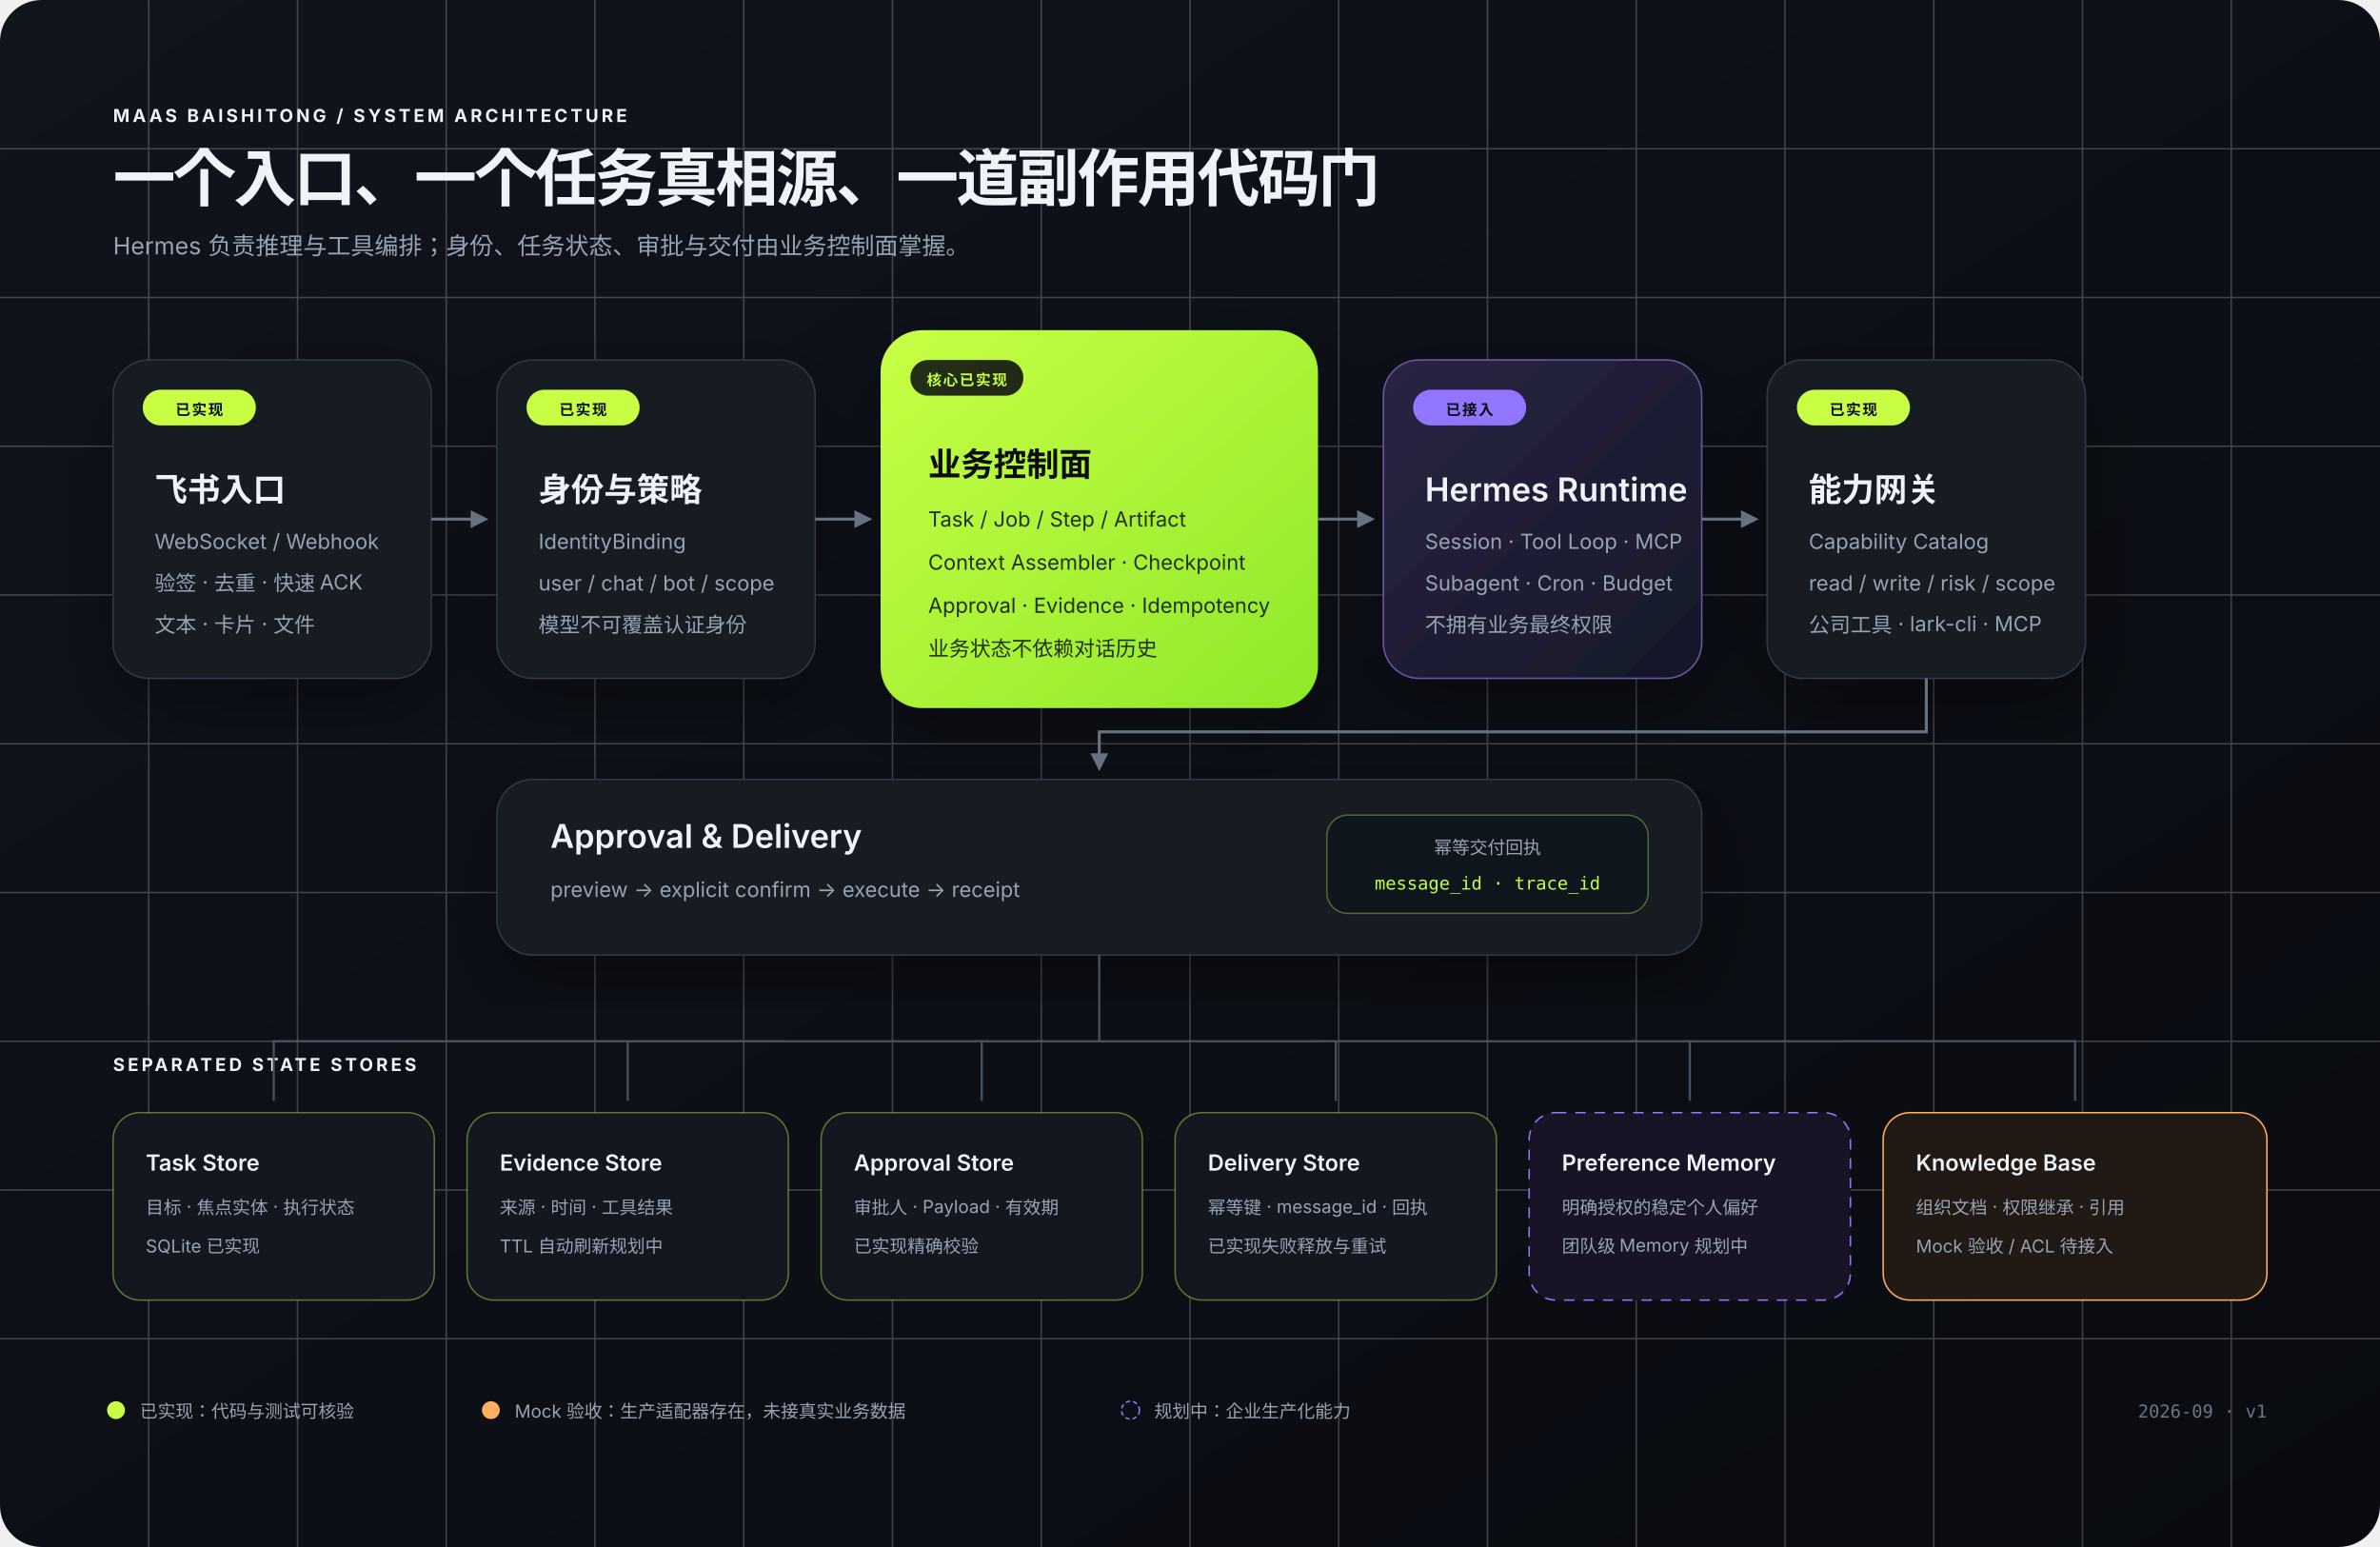
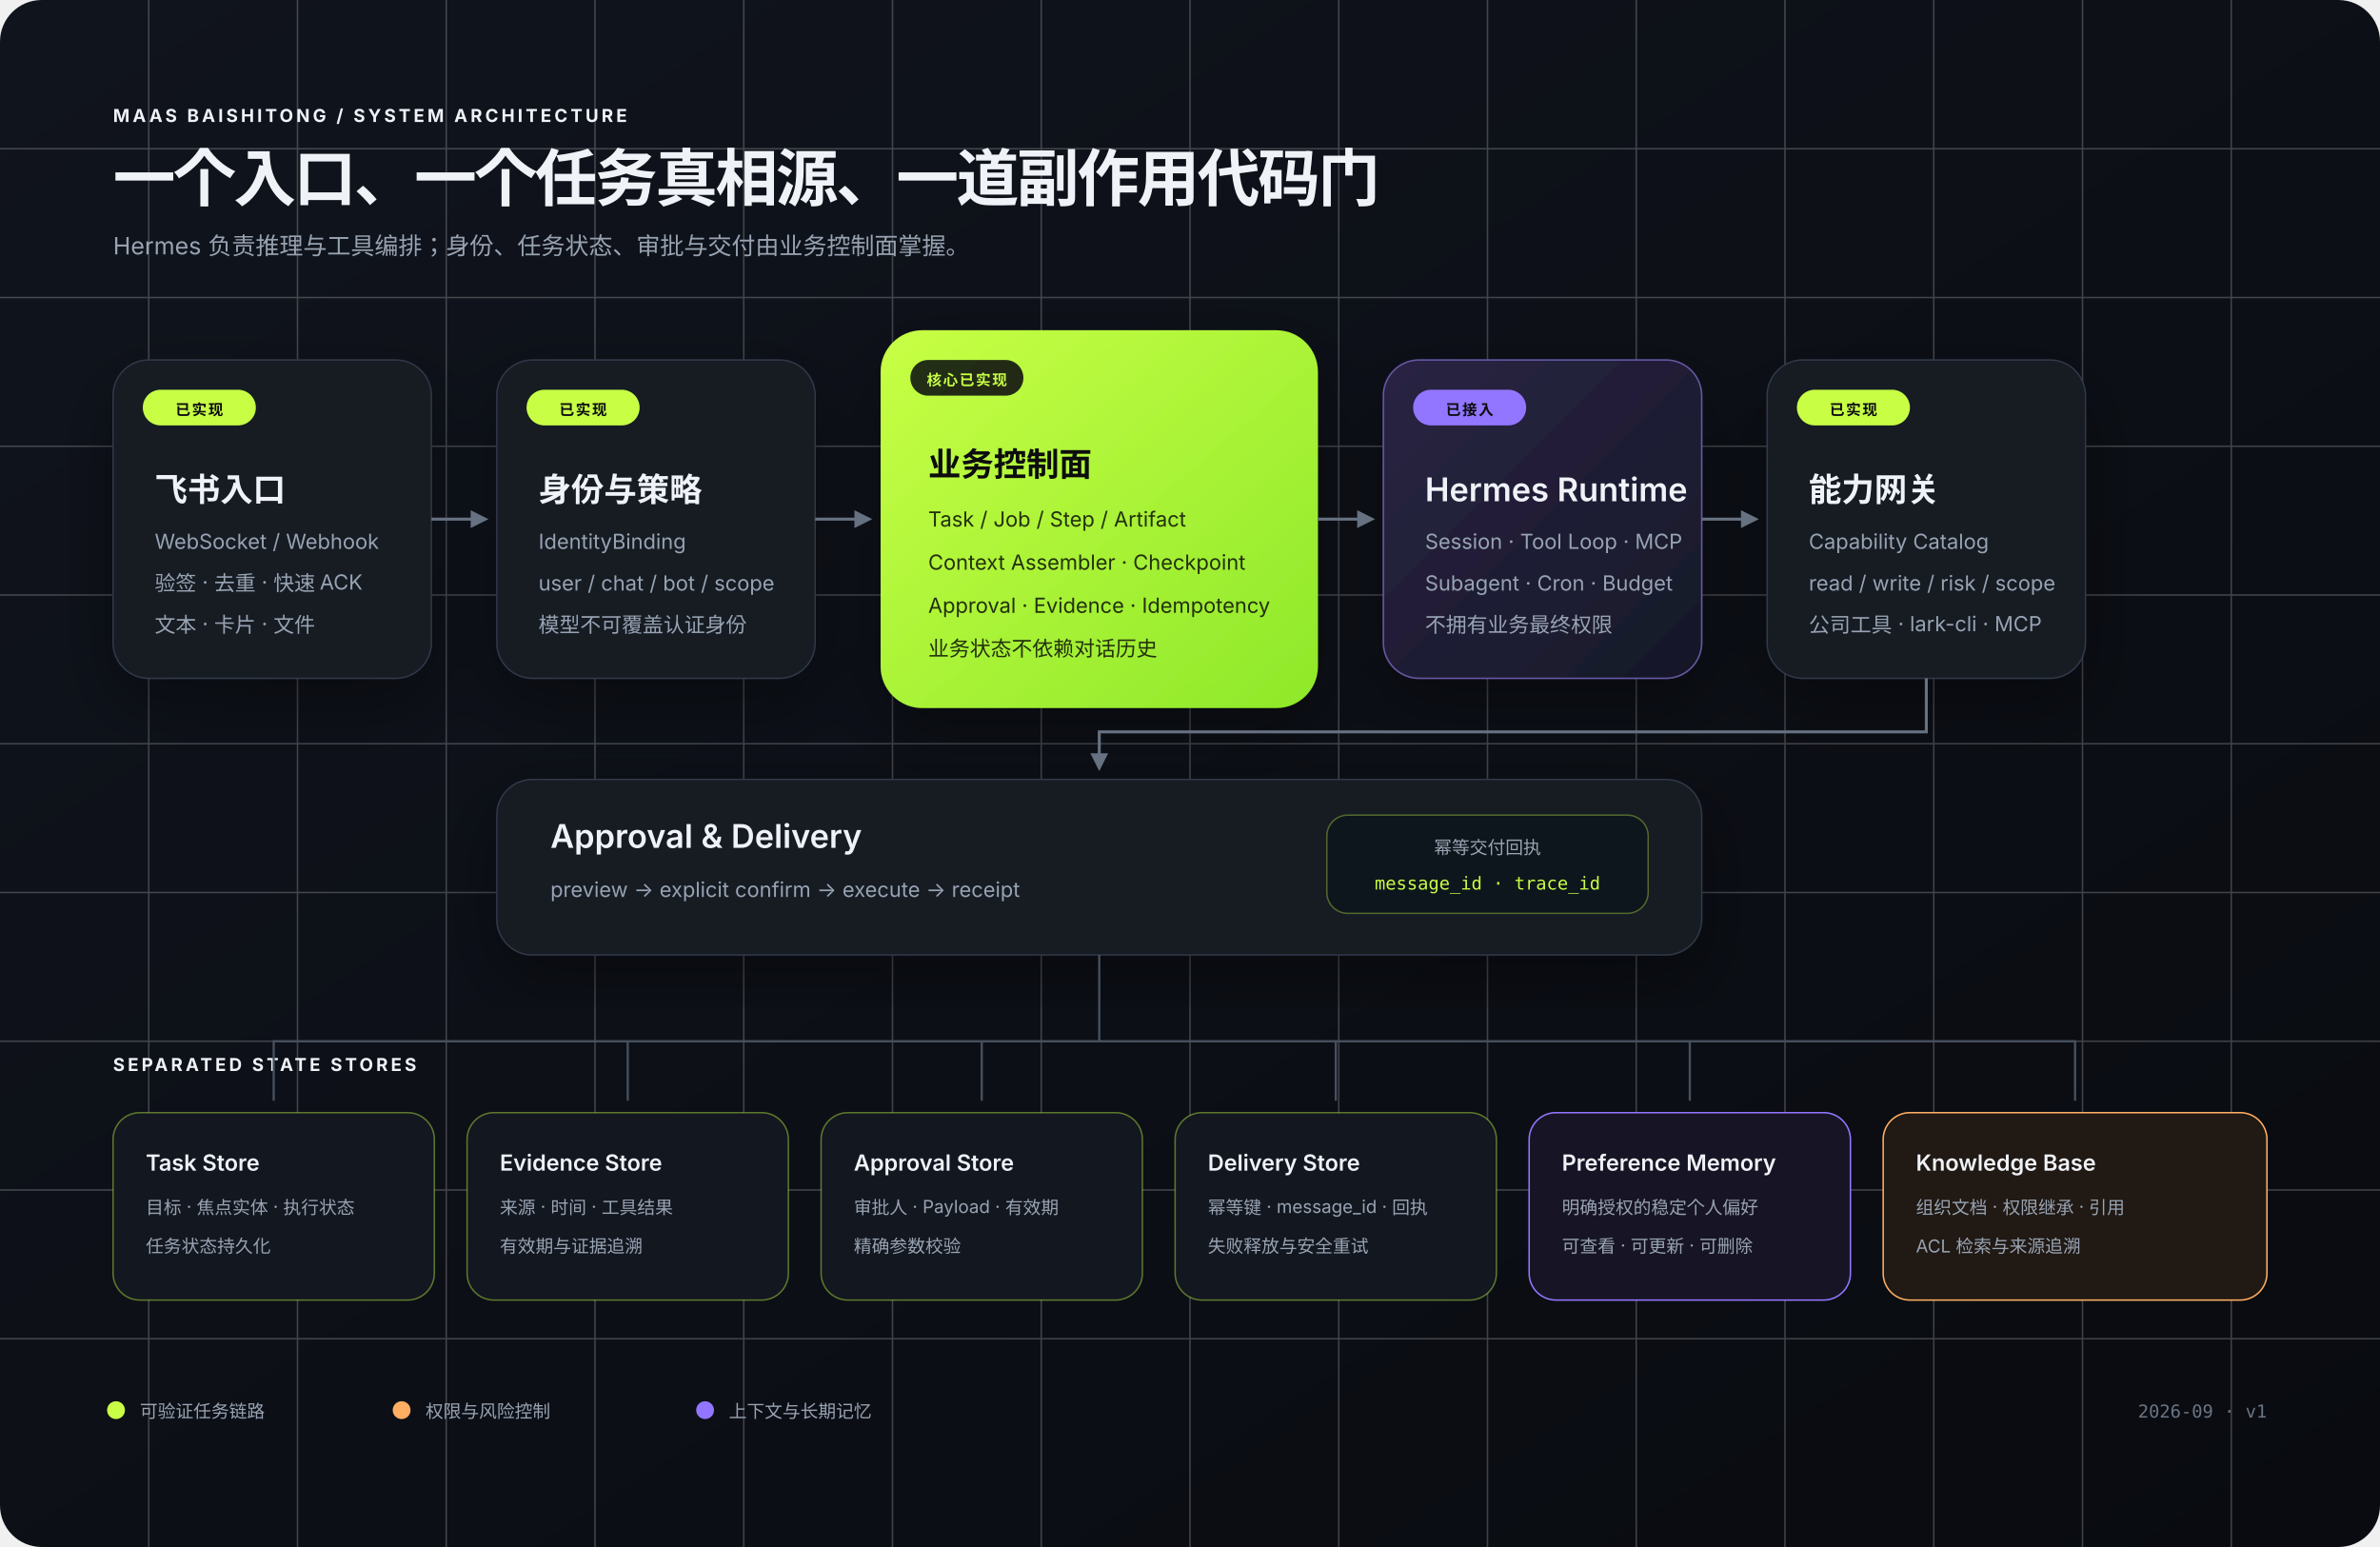
<svg xmlns="http://www.w3.org/2000/svg" width="1600" height="1040" viewBox="0 0 1600 1040" role="img" aria-labelledby="title desc">
  <defs>
    <linearGradient id="bg" x1="0" y1="0" x2="1" y2="1">
      <stop stop-color="#10141d" />
      <stop offset="1" stop-color="#090b10" />
    </linearGradient>
    <linearGradient id="control" x1="0" y1="0" x2="1" y2="1">
      <stop stop-color="#c8ff45" />
      <stop offset="1" stop-color="#8ee82a" />
    </linearGradient>
    <linearGradient id="runtime" x1="0" y1="0" x2="1" y2="1">
      <stop stop-color="#2a2444" />
      <stop offset="1" stop-color="#151827" />
    </linearGradient>
    <filter id="shadow" x="-30%" y="-30%" width="160%" height="160%">
      <feDropShadow dx="0" dy="18" stdDeviation="22" flood-color="#000" flood-opacity=".35" />
    </filter>
    <marker id="arrow" viewBox="0 0 10 10" refX="8" refY="5" markerWidth="6" markerHeight="6" orient="auto-start-reverse">
      <path d="M 0 0 L 10 5 L 0 10 z" fill="#667181" />
    </marker>
    <style>
      .t{font-family:Inter,'PingFang SC','Microsoft YaHei',sans-serif;fill:#eff2f7}.mono{font-family:Consolas,'SFMono-Regular',monospace}.muted{fill:#98a3b2}.dim{fill:#697585}.h1{font-size:42px;font-weight:600;letter-spacing:-1.5px}.sub{font-size:16px}.label{font-size:12px;font-weight:700;letter-spacing:2px}.node-title{font-size:22px;font-weight:600}.node-sub{font-size:14px}.tiny{font-size:12px}.store-title{font-size:15px;font-weight:600}.status{font-size:10px;font-weight:700;letter-spacing:1px}.line{stroke:#667181;stroke-width:2;fill:none;marker-end:url(#arrow)}
    </style>
  </defs>
  <rect width="1600" height="1040" rx="28" fill="url(#bg)" />
  <g opacity=".22" stroke="#fff" stroke-width="1">
    <path d="M0 100H1600M0 200H1600M0 300H1600M0 400H1600M0 500H1600M0 600H1600M0 700H1600M0 800H1600M0 900H1600" />
    <path d="M100 0V1040M200 0V1040M300 0V1040M400 0V1040M500 0V1040M600 0V1040M700 0V1040M800 0V1040M900 0V1040M1000 0V1040M1100 0V1040M1200 0V1040M1300 0V1040M1400 0V1040M1500 0V1040" />
  </g>
  <text x="76" y="82" class="t label" fill="#c8ff45">MAAS BAISHITONG / SYSTEM ARCHITECTURE</text>
  <text x="76" y="135" class="t h1">一个入口、一个任务真相源、一道副作用代码门</text>
  <text x="76" y="171" class="t sub muted">Hermes 负责推理与工具编排；身份、任务状态、审批与交付由业务控制面掌握。</text>
  <g class="t" filter="url(#shadow)">
    <rect x="76" y="242" width="214" height="214" rx="24" fill="#151a24" stroke="#303746" />
    <rect x="96" y="262" width="76" height="24" rx="12" fill="#c8ff45" />
    <text x="134" y="279" text-anchor="middle" class="status" fill="#0a0c10">已实现</text>
    <text x="104" y="337" class="node-title">飞书入口</text>
    <text x="104" y="369" class="node-sub muted">WebSocket / Webhook</text>
    <text x="104" y="397" class="node-sub muted">验签 · 去重 · 快速 ACK</text>
    <text x="104" y="425" class="node-sub muted">文本 · 卡片 · 文件</text>
    <rect x="334" y="242" width="214" height="214" rx="24" fill="#151a24" stroke="#303746" />
    <rect x="354" y="262" width="76" height="24" rx="12" fill="#c8ff45" />
    <text x="392" y="279" text-anchor="middle" class="status" fill="#0a0c10">已实现</text>
    <text x="362" y="337" class="node-title">身份与策略</text>
    <text x="362" y="369" class="node-sub muted">IdentityBinding</text>
    <text x="362" y="397" class="node-sub muted">user / chat / bot / scope</text>
    <text x="362" y="425" class="node-sub muted">模型不可覆盖认证身份</text>
    <rect x="592" y="222" width="294" height="254" rx="28" fill="url(#control)" />
    <rect x="612" y="242" width="76" height="24" rx="12" fill="#0a0c10" opacity=".86" />
    <text x="650" y="259" text-anchor="middle" class="status" fill="#c8ff45">核心已实现</text>
    <text x="624" y="320" class="node-title" fill="#0a0c10">业务控制面</text>
    <text x="624" y="354" class="node-sub" fill="#24300e">Task / Job / Step / Artifact</text>
    <text x="624" y="383" class="node-sub" fill="#24300e">Context Assembler · Checkpoint</text>
    <text x="624" y="412" class="node-sub" fill="#24300e">Approval · Evidence · Idempotency</text>
    <text x="624" y="441" class="node-sub" fill="#24300e">业务状态不依赖对话历史</text>
    <rect x="930" y="242" width="214" height="214" rx="24" fill="url(#runtime)" stroke="#6558a3" />
    <rect x="950" y="262" width="76" height="24" rx="12" fill="#9276ff" />
    <text x="988" y="279" text-anchor="middle" class="status" fill="#0a0c10">已接入</text>
    <text x="958" y="337" class="node-title">Hermes Runtime</text>
    <text x="958" y="369" class="node-sub muted">Session · Tool Loop · MCP</text>
    <text x="958" y="397" class="node-sub muted">Subagent · Cron · Budget</text>
    <text x="958" y="425" class="node-sub muted">不拥有业务最终权限</text>
    <rect x="1188" y="242" width="214" height="214" rx="24" fill="#151a24" stroke="#303746" />
    <rect x="1208" y="262" width="76" height="24" rx="12" fill="#c8ff45" />
    <text x="1246" y="279" text-anchor="middle" class="status" fill="#0a0c10">已实现</text>
    <text x="1216" y="337" class="node-title">能力网关</text>
    <text x="1216" y="369" class="node-sub muted">Capability Catalog</text>
    <text x="1216" y="397" class="node-sub muted">read / write / risk / scope</text>
    <text x="1216" y="425" class="node-sub muted">公司工具 · lark-cli · MCP</text>
  </g>
  <path d="M290 349H326" class="line" />
  <path d="M548 349H584" class="line" />
  <path d="M886 349H922" class="line" />
  <path d="M1144 349H1180" class="line" />
  <g class="t" filter="url(#shadow)">
    <rect x="334" y="524" width="810" height="118" rx="24" fill="#151a24" stroke="#303746" />
    <text x="370" y="570" class="node-title">Approval &amp; Delivery</text>
    <text x="370" y="603" class="node-sub muted">preview → explicit confirm → execute → receipt</text>
    <rect x="892" y="548" width="216" height="66" rx="14" fill="#0f131b" stroke="#c8ff45" stroke-opacity=".35" />
    <text x="1000" y="574" text-anchor="middle" class="tiny muted">幂等交付回执</text>
    <text x="1000" y="598" text-anchor="middle" class="mono tiny" fill="#c8ff45">message_id · trace_id</text>
  </g>
  <path d="M1295 456V492H739V516" class="line" />
  <text x="76" y="720" class="t label" fill="#c8ff45">SEPARATED STATE STORES</text>
  <g class="t">
    <g>
      <rect x="76" y="748" width="216" height="126" rx="18" fill="#131720" stroke="#c8ff45" stroke-opacity=".42" />
      <text x="98" y="787" class="store-title">Task Store</text>
      <text x="98" y="816" class="tiny muted">目标 · 焦点实体 · 执行状态</text>
-       <text x="98" y="842" class="tiny muted">SQLite 已实现</text>
+       <text x="98" y="842" class="tiny muted">任务状态持久化</text>
    </g>
    <g>
      <rect x="314" y="748" width="216" height="126" rx="18" fill="#131720" stroke="#c8ff45" stroke-opacity=".42" />
      <text x="336" y="787" class="store-title">Evidence Store</text>
      <text x="336" y="816" class="tiny muted">来源 · 时间 · 工具结果</text>
-       <text x="336" y="842" class="tiny muted">TTL 自动刷新规划中</text>
+       <text x="336" y="842" class="tiny muted">有效期与证据追溯</text>
    </g>
    <g>
      <rect x="552" y="748" width="216" height="126" rx="18" fill="#131720" stroke="#c8ff45" stroke-opacity=".42" />
      <text x="574" y="787" class="store-title">Approval Store</text>
      <text x="574" y="816" class="tiny muted">审批人 · Payload · 有效期</text>
-       <text x="574" y="842" class="tiny muted">已实现精确校验</text>
+       <text x="574" y="842" class="tiny muted">精确参数校验</text>
    </g>
    <g>
      <rect x="790" y="748" width="216" height="126" rx="18" fill="#131720" stroke="#c8ff45" stroke-opacity=".42" />
      <text x="812" y="787" class="store-title">Delivery Store</text>
      <text x="812" y="816" class="tiny muted">幂等键 · message_id · 回执</text>
-       <text x="812" y="842" class="tiny muted">已实现失败释放与重试</text>
+       <text x="812" y="842" class="tiny muted">失败释放与安全重试</text>
    </g>
    <g>
-       <rect x="1028" y="748" width="216" height="126" rx="18" fill="#171525" stroke="#9276ff" stroke-dasharray="7 6" />
+       <rect x="1028" y="748" width="216" height="126" rx="18" fill="#171525" stroke="#9276ff" />
      <text x="1050" y="787" class="store-title">Preference Memory</text>
      <text x="1050" y="816" class="tiny muted">明确授权的稳定个人偏好</text>
-       <text x="1050" y="842" class="tiny muted">团队级 Memory 规划中</text>
+       <text x="1050" y="842" class="tiny muted">可查看 · 可更新 · 可删除</text>
    </g>
    <g>
      <rect x="1266" y="748" width="258" height="126" rx="18" fill="#201914" stroke="#ffae62" />
      <text x="1288" y="787" class="store-title">Knowledge Base</text>
      <text x="1288" y="816" class="tiny muted">组织文档 · 权限继承 · 引用</text>
-       <text x="1288" y="842" class="tiny muted">Mock 验收 / ACL 待接入</text>
+       <text x="1288" y="842" class="tiny muted">ACL 检索与来源追溯</text>
    </g>
  </g>
  <path d="M739 642V700H184V740M739 700H422V740M739 700H660V740M739 700H898V740M739 700H1136V740M739 700H1395V740" stroke="#46505e" stroke-width="1.5" fill="none" />
  <g class="t">
    <circle cx="78" cy="948" r="6" fill="#c8ff45" />
-     <text x="94" y="953" class="tiny muted">已实现：代码与测试可核验</text>
-     <circle cx="330" cy="948" r="6" fill="#ffae62" />
-     <text x="346" y="953" class="tiny muted">Mock 验收：生产适配器存在，未接真实业务数据</text>
-     <circle cx="760" cy="948" r="6" fill="none" stroke="#9276ff" stroke-dasharray="3 2" />
-     <text x="776" y="953" class="tiny muted">规划中：企业生产化能力</text>
+     <text x="94" y="953" class="tiny muted">可验证任务链路</text>
+     <circle cx="270" cy="948" r="6" fill="#ffae62" />
+     <text x="286" y="953" class="tiny muted">权限与风险控制</text>
+     <circle cx="474" cy="948" r="6" fill="#9276ff" />
+     <text x="490" y="953" class="tiny muted">上下文与长期记忆</text>
    <text x="1524" y="953" text-anchor="end" class="mono tiny dim">2026-09 · v1</text>
  </g>
</svg>
